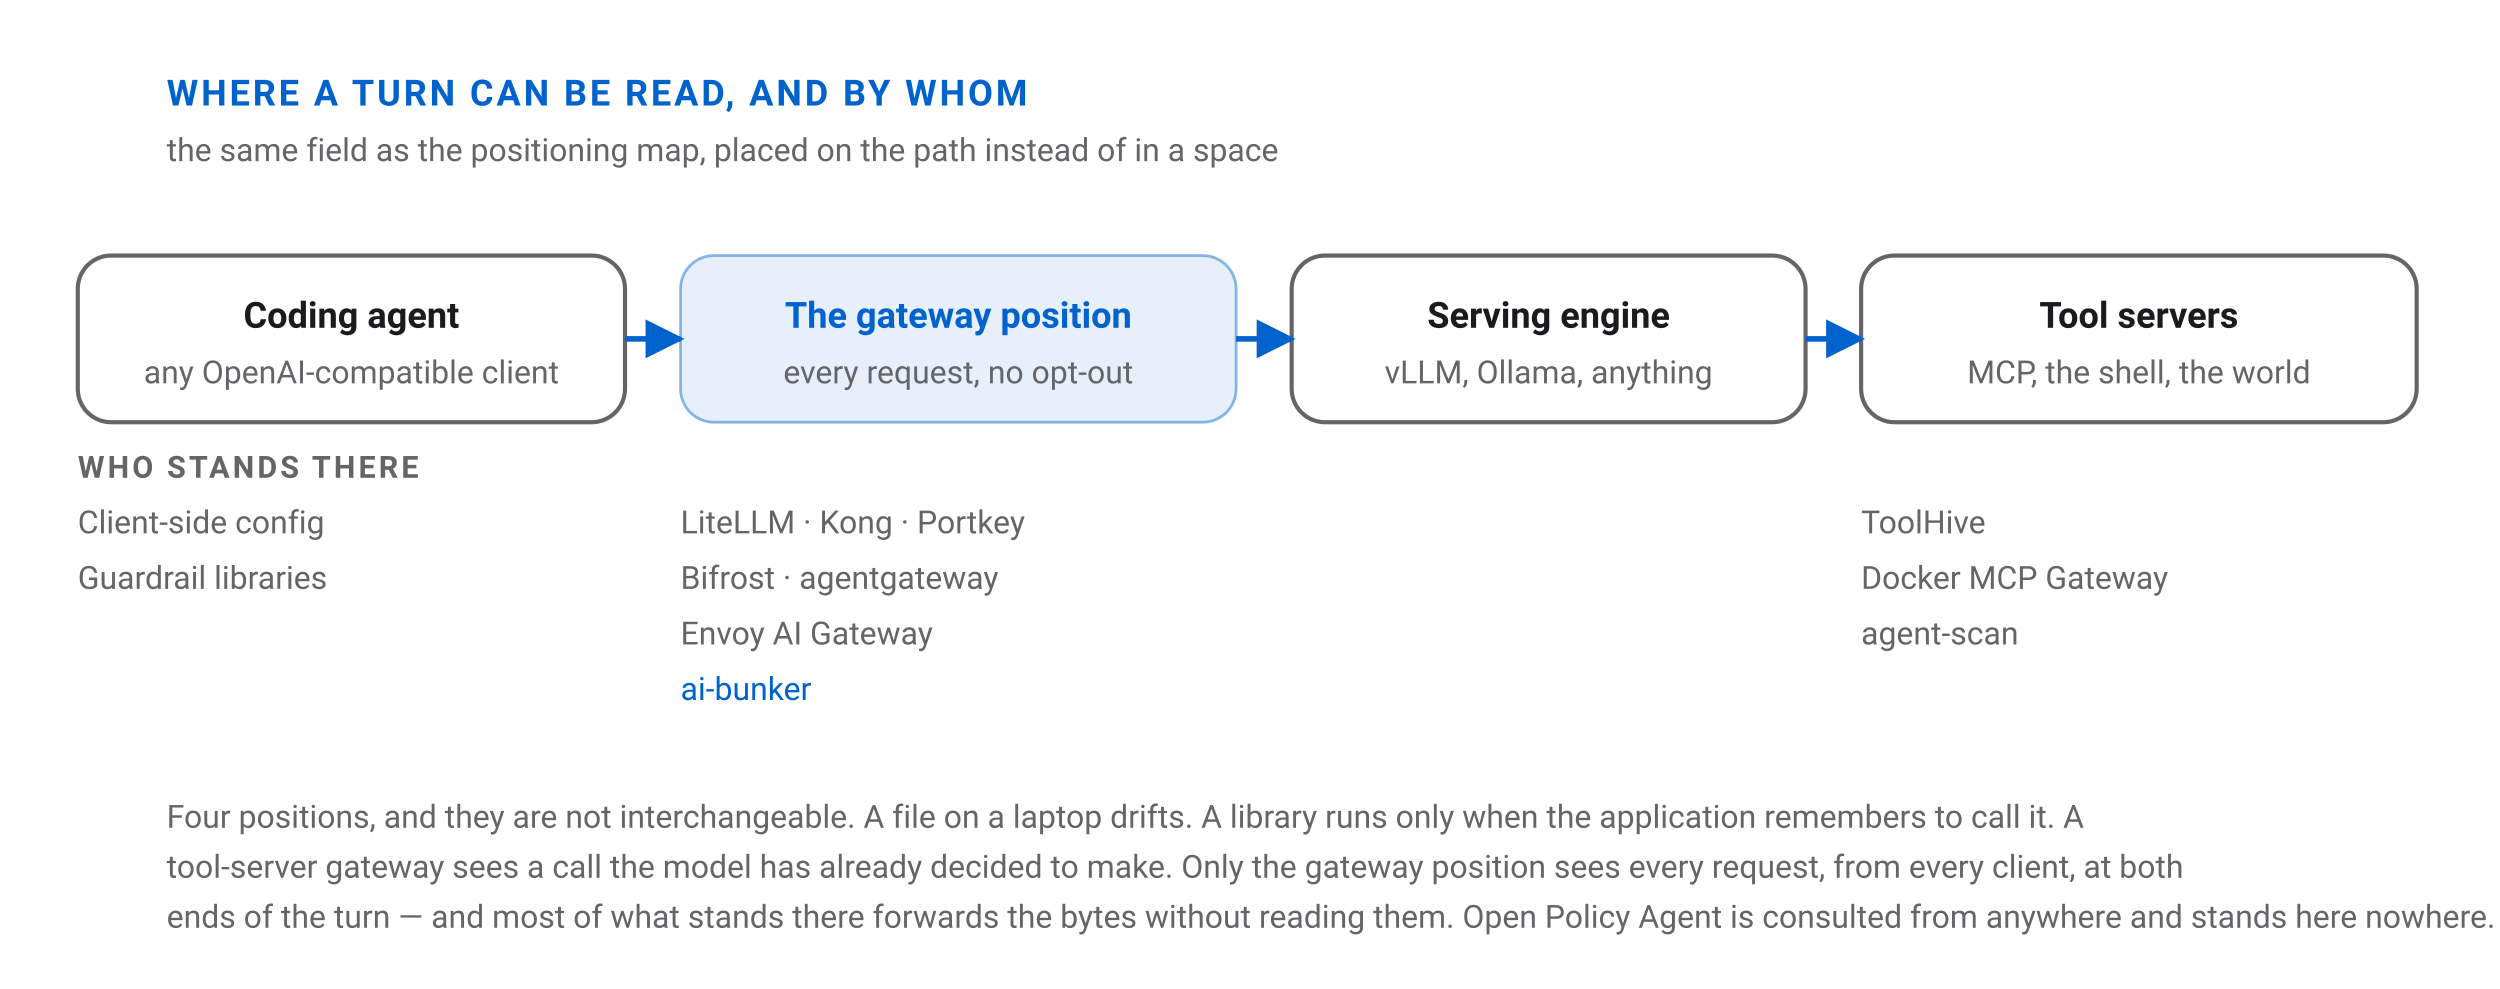
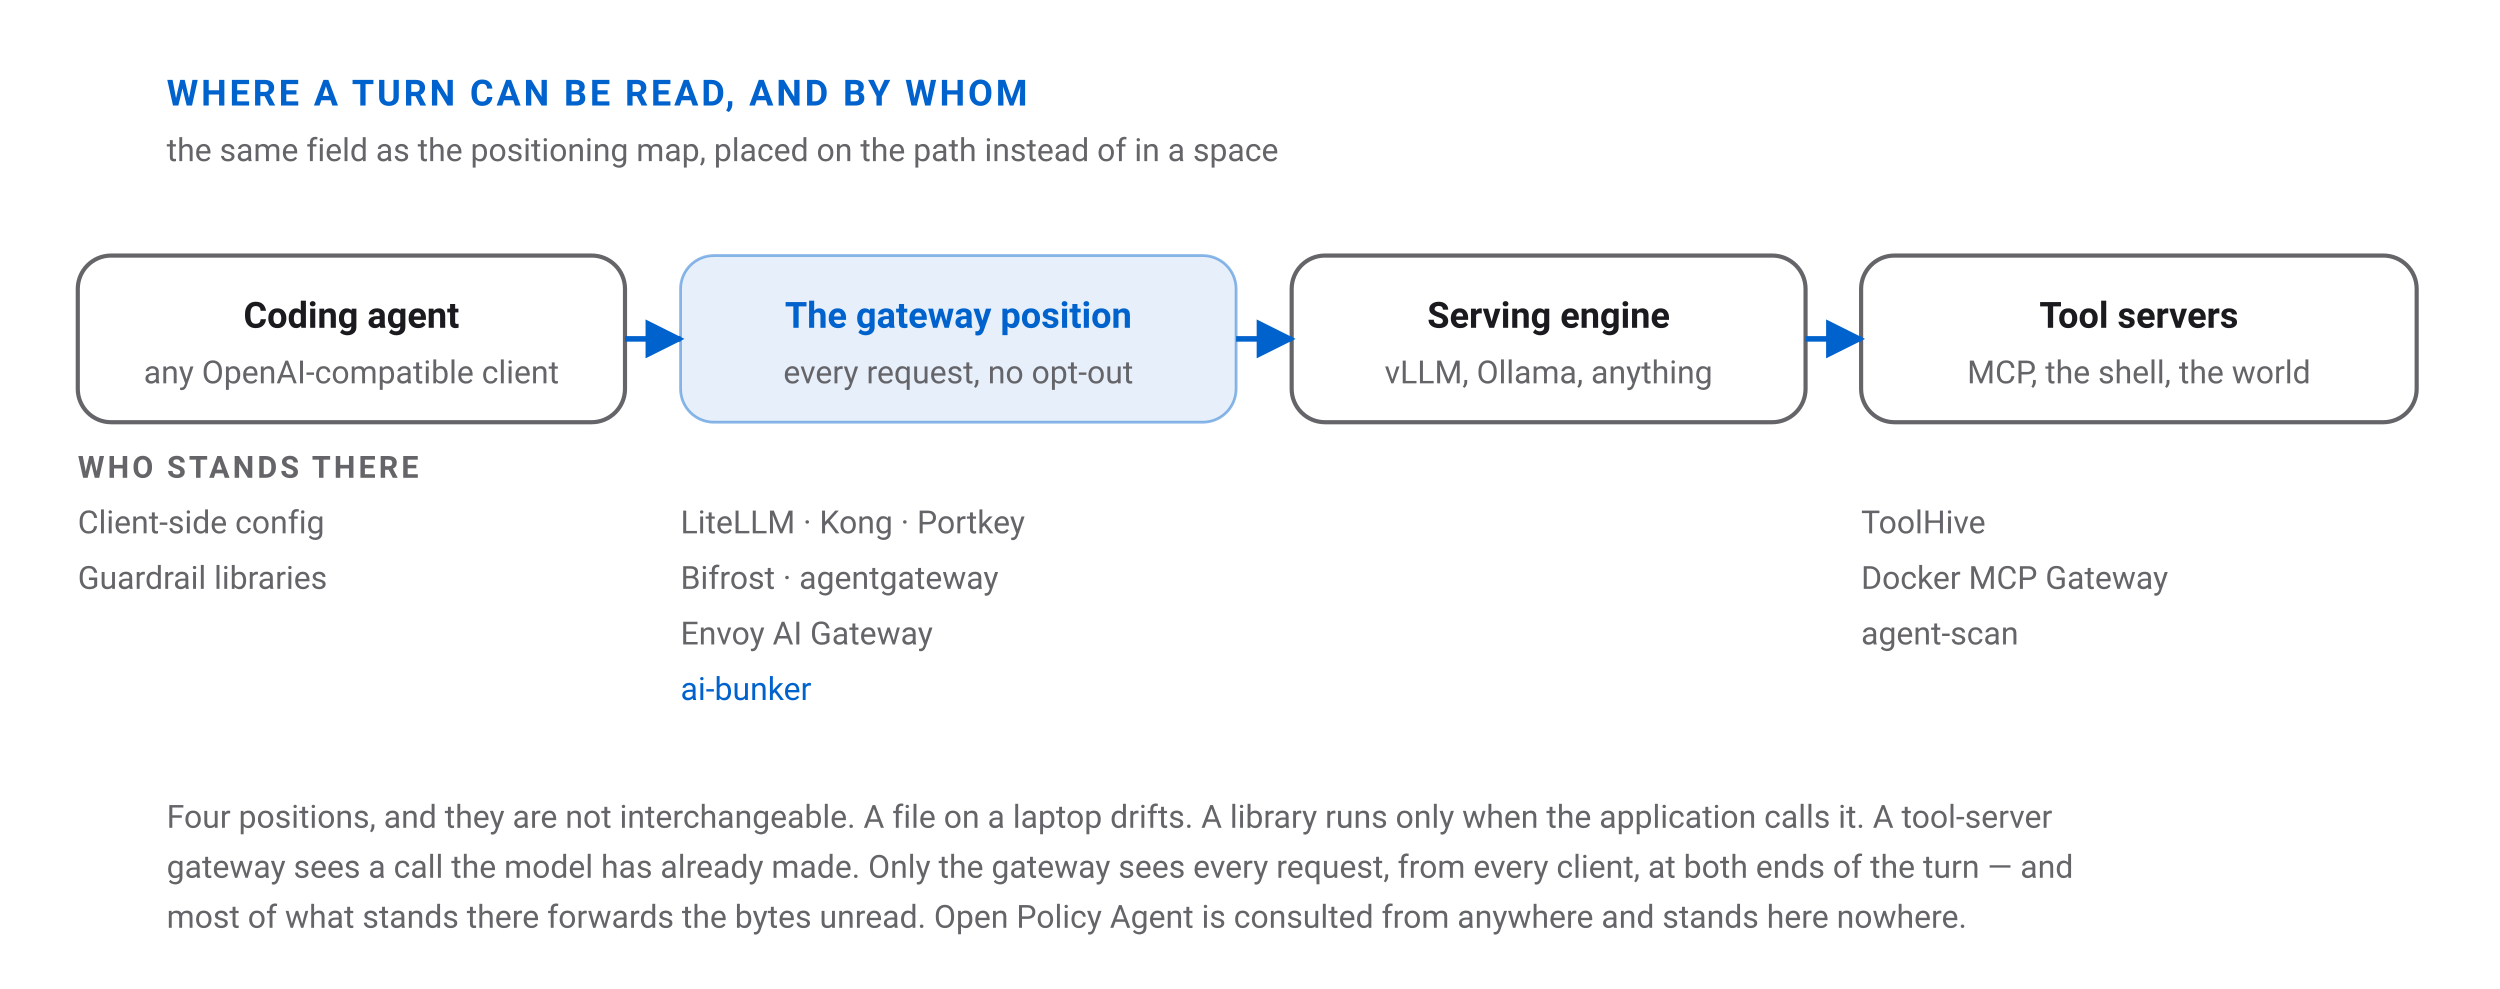
<svg xmlns="http://www.w3.org/2000/svg" viewBox="0 0 900 356" role="img" aria-labelledby="path-t path-d">
  <style>
    svg { font-family: Roboto, 'Helvetica Neue', Helvetica, Arial, sans-serif; }
    text { font-size: 12px; }
    .t { font-size: 13px; font-weight: 600; }
    .s { font-size: 11.5px; }
    .n { font-size: 11px; font-weight: 700; letter-spacing: .1em; }
    .h { font-size: 13px; font-weight: 600; letter-spacing: .08em; }
    .band { fill-opacity: 0.05; stroke-opacity: .30; }
    .card-blue, .card-orange { fill-opacity: 0.10; }
    .card-blue { stroke-opacity: .45; }
    .card-orange { stroke-opacity: .50; }
    .outline { fill: none; stroke-width: 1.5; }
    .wire, .wire-back { fill: none; stroke-width: 2; }
    .axis { fill: none; stroke-width: 1; }
    .dash { fill: none; stroke-width: 1; stroke-dasharray: 4 4; }
    text { fill: #1B1B1F; }
    .muted { fill: #656569; }
    .blue { fill: #0062CC; }
    .orange { fill: #995600; }
    .red { fill: #C12F26; }
    .green { fill: #158126; }
    .band, .card-blue { fill: #0062CC; stroke: #0062CC; }
    .card-orange { fill: #995600; stroke: #995600; }
    .outline, .wire-back, .axis, .dash { stroke: #656569; }
    .wire { stroke: #0062CC; }
    .seg-muted { fill: #656569; stroke: #656569; }
    .seg-blue { fill: #0062CC; stroke: #0062CC; }
    .seg-orange { fill: #995600; stroke: #995600; }
    .seg-red { fill: #C12F26; stroke: #C12F26; }
    .seg-green { fill: #158126; stroke: #158126; }
    .dot-blue { fill: #0062CC; }
    .dot-red { fill: #C12F26; }
    .head-fwd { fill: #0062CC; }
    .head-back { fill: #656569; }
    @media (prefers-color-scheme: dark) {
      text { fill: #E8E8EA; }
      .muted { fill: #92929A; }
      .blue { fill: #3C9BFF; }
      .orange { fill: #FFA52B; }
      .red { fill: #FF5349; }
      .green { fill: #35D94E; }
      .band, .card-blue { fill: #3C9BFF; stroke: #3C9BFF; }
      .card-orange { fill: #FFA52B; stroke: #FFA52B; }
      .outline, .wire-back, .axis, .dash { stroke: #92929A; }
      .wire { stroke: #3C9BFF; }
      .seg-muted { fill: #92929A; stroke: #92929A; }
      .seg-blue { fill: #3C9BFF; stroke: #3C9BFF; }
      .seg-orange { fill: #FFA52B; stroke: #FFA52B; }
      .seg-red { fill: #FF5349; stroke: #FF5349; }
      .seg-green { fill: #35D94E; stroke: #35D94E; }
      .dot-blue { fill: #3C9BFF; }
      .dot-red { fill: #FF5349; }
      .head-fwd { fill: #3C9BFF; }
      .head-back { fill: #92929A; }
    }
  </style>
  <defs>
    <marker id="fwd" viewBox="0 0 10 10" refX="9" refY="5" markerWidth="7" markerHeight="7" orient="auto">
      <path class="head-fwd" d="M0 0 L10 5 L0 10 z" />
    </marker>
    <marker id="back" viewBox="0 0 10 10" refX="9" refY="5" markerWidth="7" markerHeight="7" orient="auto">
      <path class="head-back" d="M0 0 L10 5 L0 10 z" />
    </marker>
  </defs>
  <text class="h blue" x="60" y="38">WHERE A TURN CAN BE READ, AND BY WHOM</text>
  <text class="s muted" x="60" y="58">the same field as the positioning map, placed on the path instead of in a space</text>
  <rect class="outline" x="28.0" y="92" width="197.0" height="60" rx="12" />
  <text class="t" x="126.5" y="118" text-anchor="middle">Coding agent</text>
  <text class="s muted" x="126.5" y="138" text-anchor="middle">any OpenAI-compatible client</text>
  <rect class="card-blue" x="245.0" y="92" width="200.0" height="60" rx="12" />
  <text class="t blue" x="345.0" y="118" text-anchor="middle">The gateway position</text>
  <text class="s muted" x="345.0" y="138" text-anchor="middle">every request, no opt-out</text>
  <rect class="outline" x="465.0" y="92" width="185.0" height="60" rx="12" />
  <text class="t" x="557.5" y="118" text-anchor="middle">Serving engine</text>
  <text class="s muted" x="557.5" y="138" text-anchor="middle">vLLM, Ollama, anything</text>
  <rect class="outline" x="670.0" y="92" width="200.0" height="60" rx="12" />
  <text class="t" x="770.0" y="118" text-anchor="middle">Tool servers</text>
  <text class="s muted" x="770.0" y="138" text-anchor="middle">MCP, the shell, the world</text>
  <path class="wire" d="M225 122 H245" marker-end="url(#fwd)" />
  <path class="wire" d="M445 122 H465" marker-end="url(#fwd)" />
  <path class="wire" d="M650 122 H670" marker-end="url(#fwd)" />
  <text class="n muted" x="28" y="172">WHO STANDS THERE</text>
  <text class="s muted" x="28.0" y="192">Client-side config</text>
  <text class="s muted" x="28.0" y="212">Guardrail libraries</text>
  <text class="s muted" x="245.0" y="192">LiteLLM · Kong · Portkey</text>
  <text class="s muted" x="245.0" y="212">Bifrost · agentgateway</text>
  <text class="s muted" x="245.0" y="232">Envoy AI Gateway</text>
  <text class="s blue" x="245.0" y="252">ai-bunker</text>
  <text class="s muted" x="670.0" y="192">ToolHive</text>
  <text class="s muted" x="670.0" y="212">Docker MCP Gateway</text>
  <text class="s muted" x="670.0" y="232">agent-scan</text>
-   <text class="s muted" x="60" y="298">Four positions, and they are not interchangeable. A file on a laptop drifts. A library runs only when the application remembers to call it. A</text>
-   <text class="s muted" x="60" y="316">tool-server gateway sees a call the model has already decided to make. Only the gateway position sees every request, from every client, at both</text>
-   <text class="s muted" x="60" y="334">ends of the turn — and most of what stands there forwards the bytes without reading them. Open Policy Agent is consulted from anywhere and stands here nowhere.</text>
+   <text class="s muted" x="60" y="298">Four positions, and they are not interchangeable. A file on a laptop drifts. A library runs only when the application calls it. A tool-server</text>
+   <text class="s muted" x="60" y="316">gateway sees a call the model has already made. Only the gateway sees every request, from every client, at both ends of the turn — and</text>
+   <text class="s muted" x="60" y="334">most of what stands there forwards the bytes unread. Open Policy Agent is consulted from anywhere and stands here nowhere.</text>
</svg>
